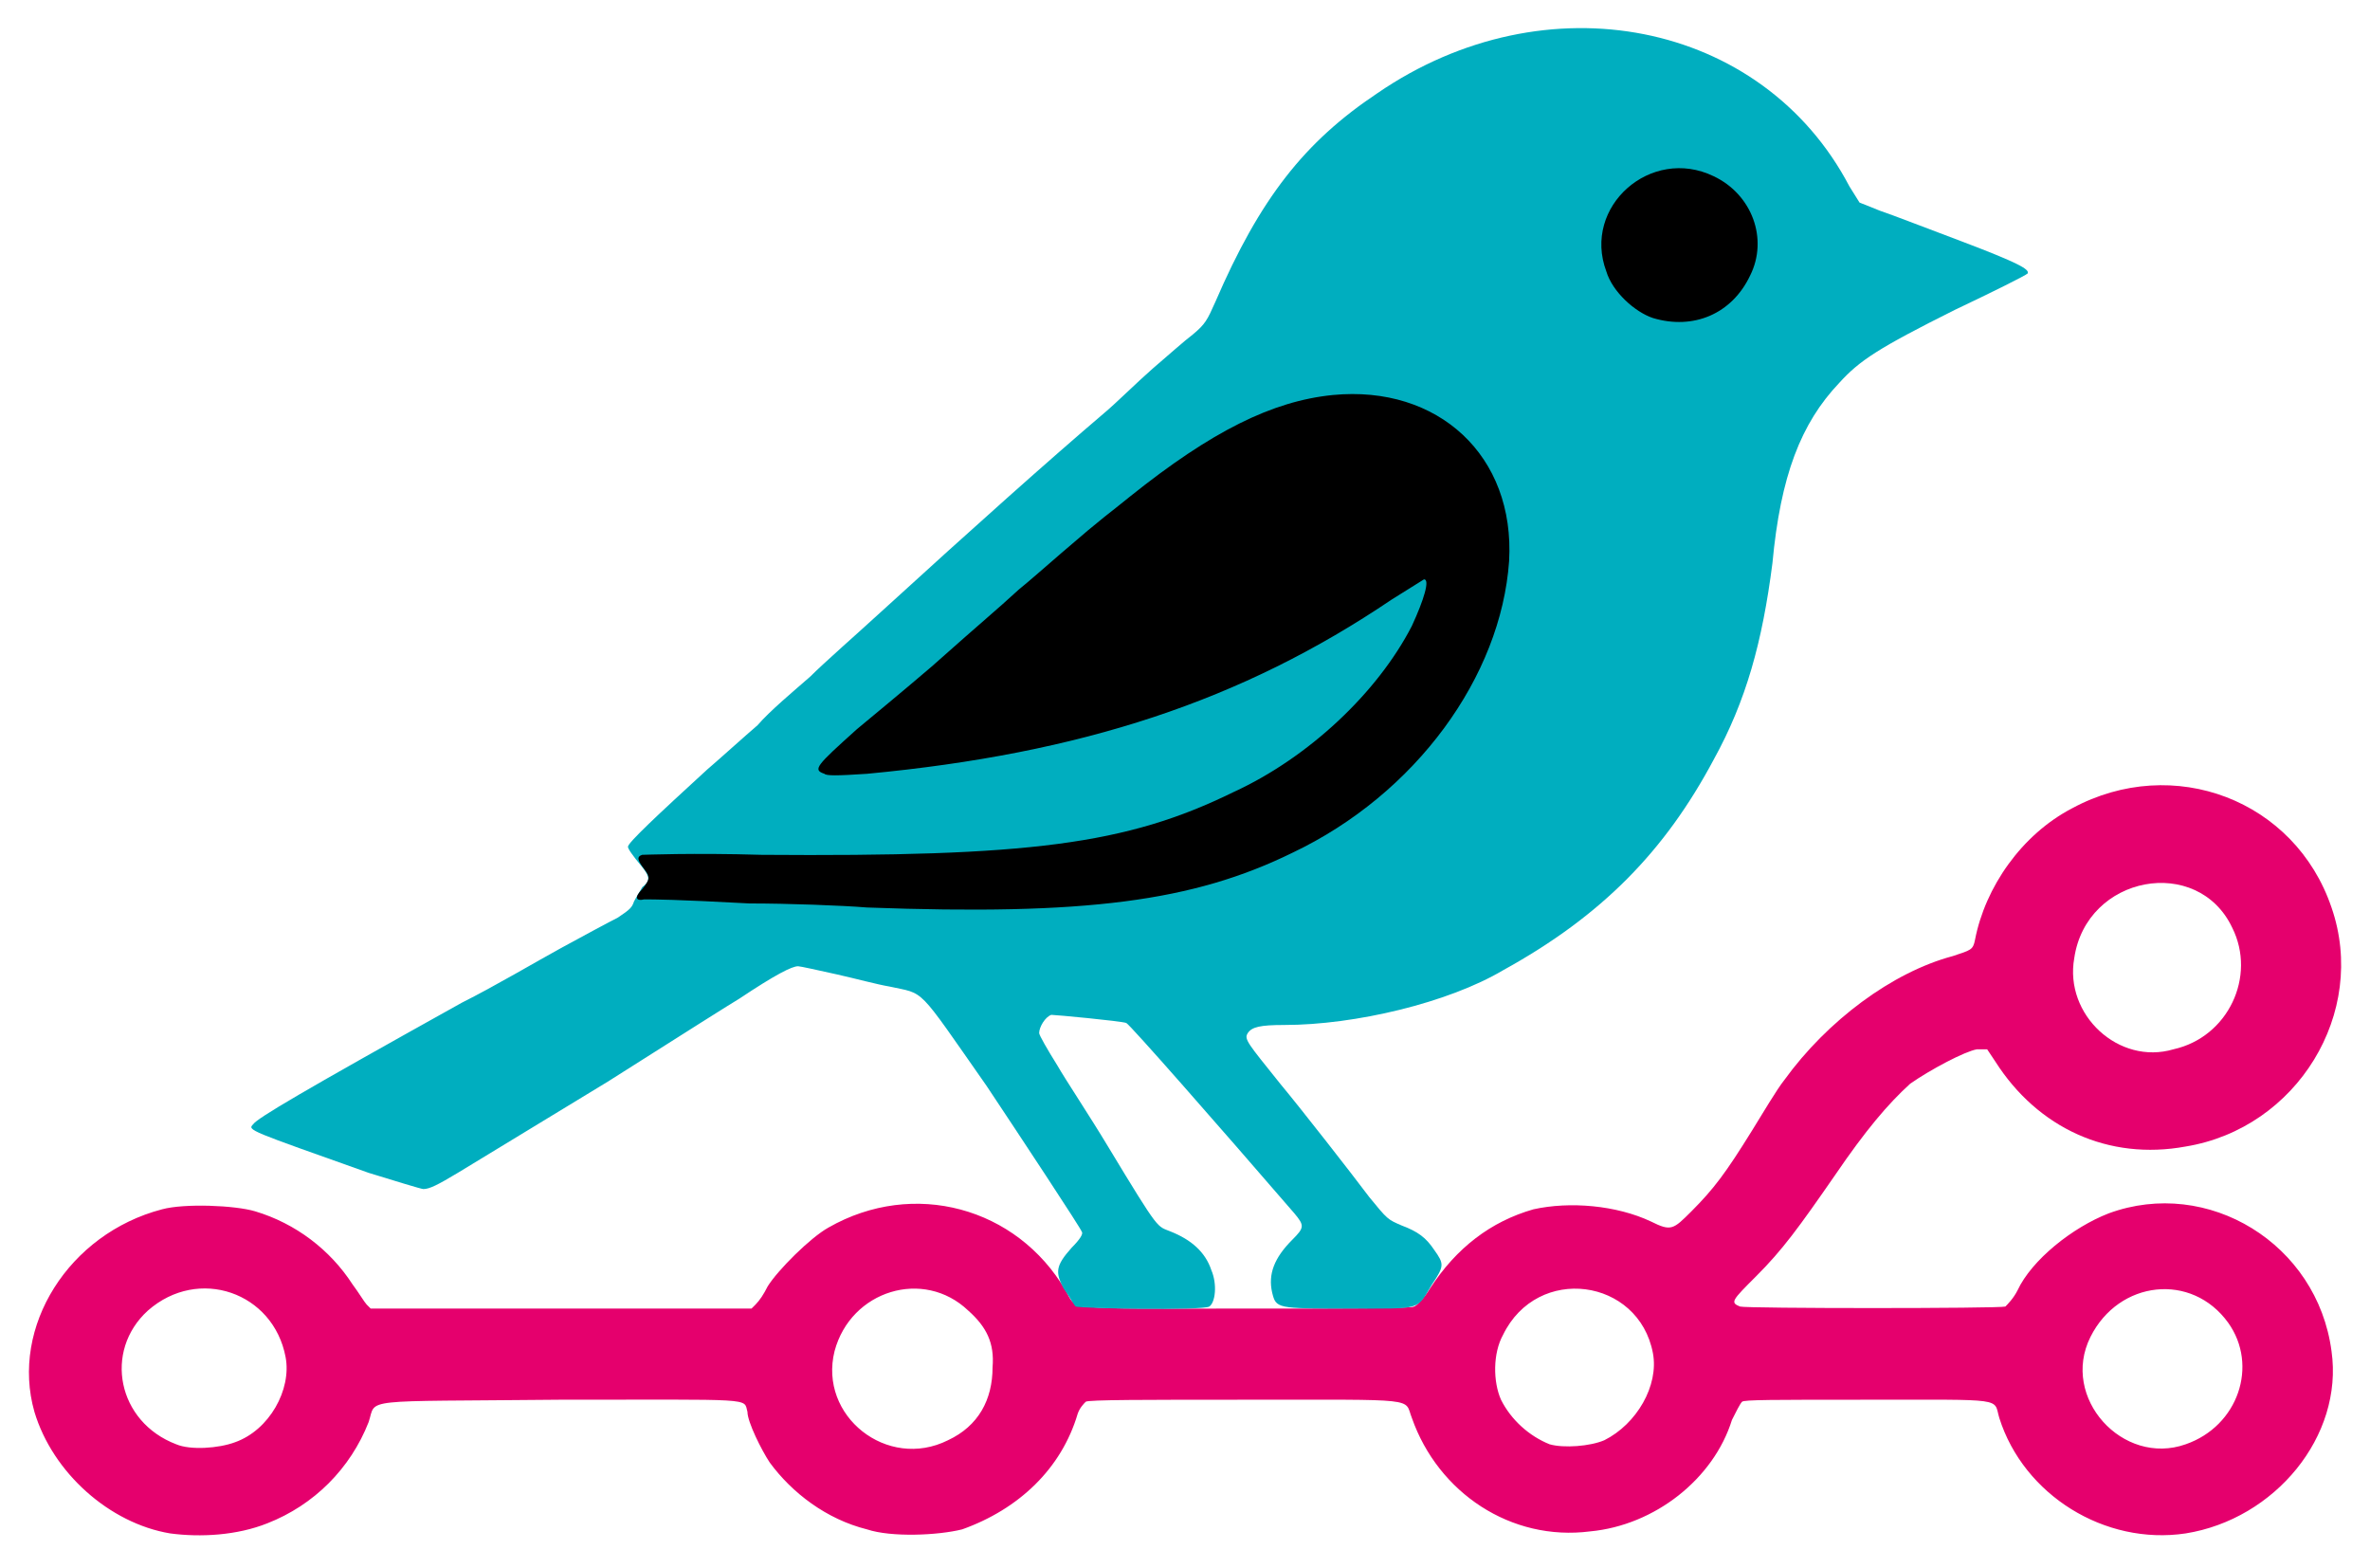
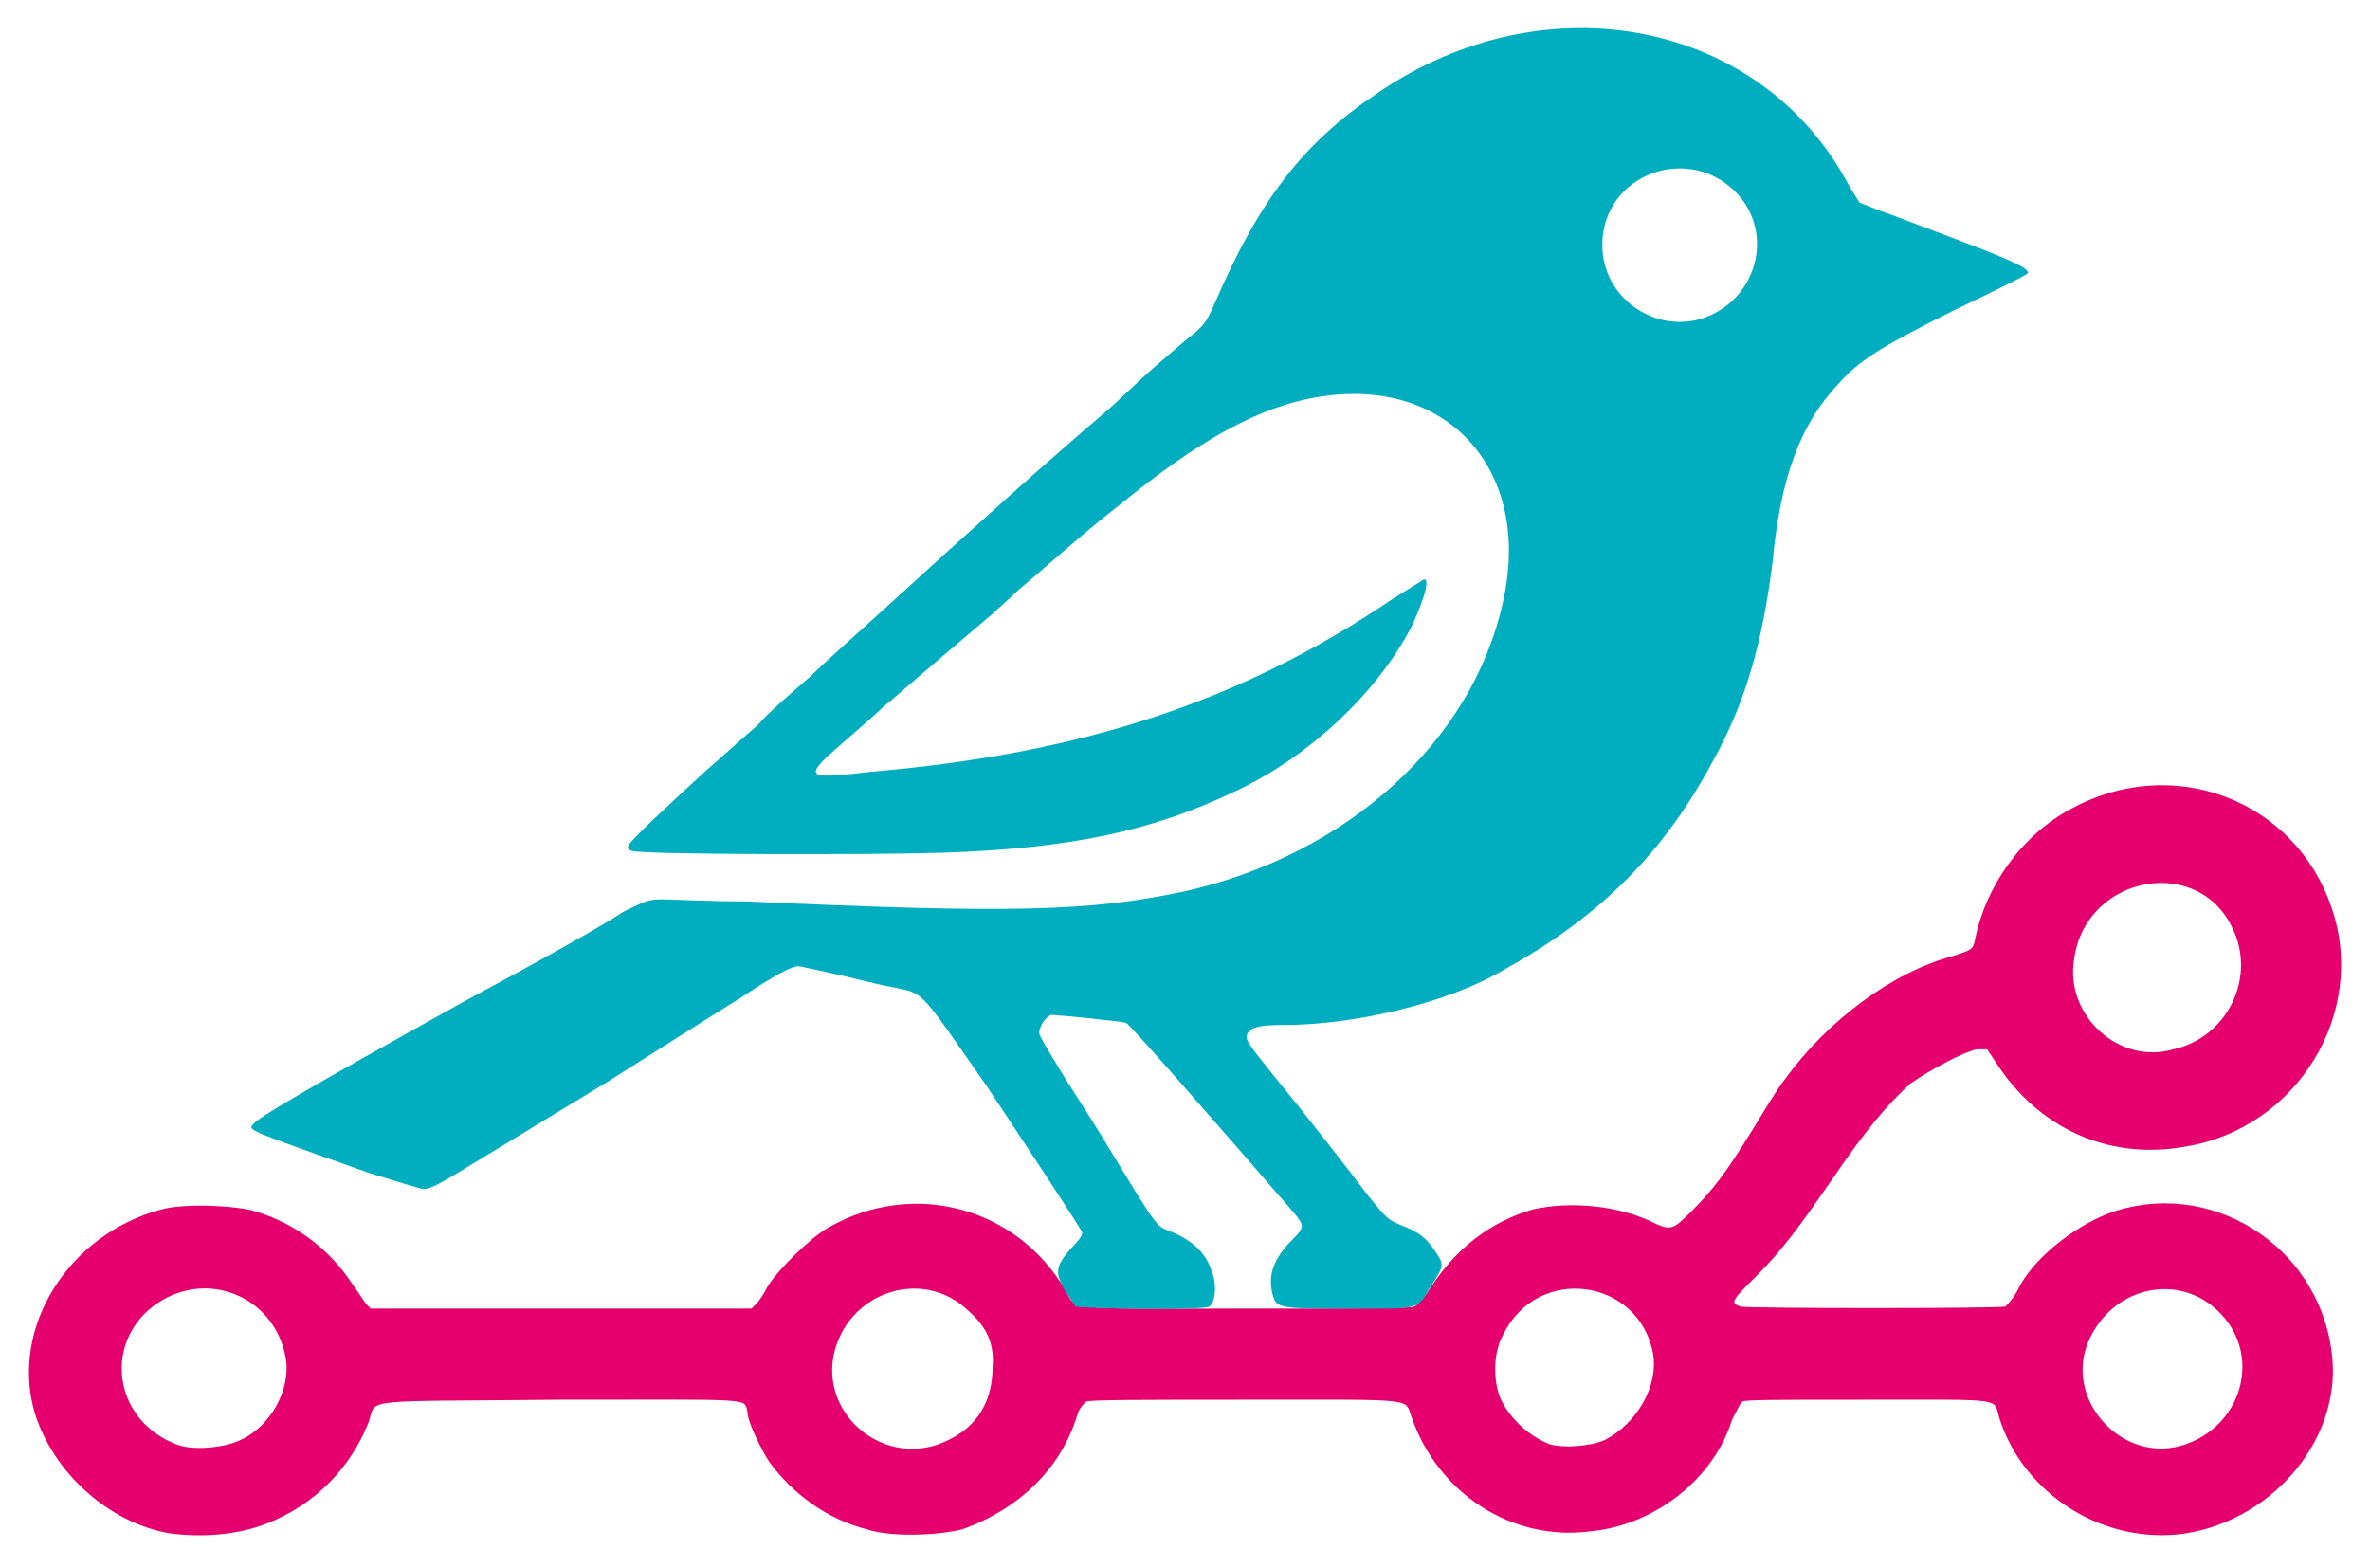
<svg xmlns="http://www.w3.org/2000/svg" viewBox="50 270 1170 774" role="img">
  <path fill="#e5006d" fill-rule="evenodd" d="M134 1027C104 1022 76 997 67 967C55 925 84 879 130 867C141 864 166 865 176 868C196 874 213 887 224 904C227 908 230 913 231 914L233 916L327 916L421 916L423 914C425 912 427 909 429 905C434 897 450 881 459 876C501 852 552 866 576 907C582 917 573 916 665 916C710 916 748 916 748 915C749 915 753 911 756 906C769 886 786 873 807 867C825 863 848 865 865 873C875 878 876 877 885 868C896 857 902 849 915 828C920 820 927 808 931 803C952 774 984 750 1014 742C1023 739 1024 739 1025 734C1030 708 1048 682 1073 669C1123 642 1183 665 1201 718C1219 770 1184 827 1129 836C1091 843 1056 827 1035 794L1031 788L1026 788C1020 789 1003 798 993 805C982 815 971 828 956 850C938 876 930 887 917 900C905 912 904 913 909 915C912 916 1037 916 1040 915C1041 914 1044 911 1046 907C1053 892 1073 876 1091 869C1140 851 1194 884 1201 937C1207 979 1173 1020 1129 1027C1089 1033 1049 1008 1037 970C1034 960 1041 961 972 961C925 961 911 961 910 962C909 963 907 967 905 971C896 1000 867 1023 835 1026C796 1031 760 1007 747 970C743 960 752 961 665 961C616 961 587 961 586 962C585 963 583 965 582 968C574 995 553 1015 525 1025C513 1028 490 1029 478 1025C458 1020 441 1007 430 992C426 986 419 972 419 967C417 960 424 961 326 961C226 962 236 960 232 972C223 995 205 1013 182 1022C167 1028 149 1029 134 1027ZM166 982C183 976 194 956 191 940C185 908 148 895 123 917C101 937 108 972 137 983C144 986 158 985 166 982ZM518 981C533 974 540 961 540 945C541 933 537 925 528 917C506 896 470 907 462 937C454 969 488 996 518 981ZM1129 983C1155 974 1165 944 1150 923C1132 898 1096 902 1082 930C1067 960 1098 994 1129 983ZM842 981C858 973 869 954 866 938C859 901 809 894 792 929C787 938 787 952 791 961C796 971 805 979 815 983C822 985 835 984 842 981ZM1123 788C1150 782 1164 752 1152 728C1135 692 1080 702 1074 743C1069 771 1096 796 1123 788Z" />
-   <path fill="#00aebf" d="M581 915C580 914 578 910 575 906C571 898 571 895 579 886C583 882 585 879 584 878C584 877 553 830 537 806C502 756 507 761 489 757C483 756 472 753 463 751C454 749 445 747 444 747C441 747 433 751 415 763C410 766 391 778 350 804C332 815 294 838 276 849C266 855 262 857 259 857C258 857 245 853 232 849C173 828 172 828 175 825C177 822 199 809 278 765C294 757 316 744 327 738C338 732 351 725 355 723C361 719 362 718 363 715C364 713 366 710 367 708C371 705 371 703 367 698C362 692 360 689 360 688C360 686 375 672 399 650C406 644 417 634 424 628C430 621 442 611 450 604C457 597 473 583 485 572C531 530 568 497 595 474C601 469 611 459 619 452C626 446 635 438 639 435C645 430 646 428 650 419C672 368 694 340 730 316C813 259 920 280 963 362L968 370L978 374C984 376 1002 383 1018 389C1047 400 1052 403 1051 405C1050 406 1034 414 1015 423C977 442 968 448 958 459C939 479 929 505 925 548C920 587 912 616 896 645C872 690 841 722 792 749C765 765 719 776 684 776C672 776 668 777 666 780C664 783 666 785 682 805C692 817 717 849 726 861C735 872 735 872 742 875C750 878 754 881 758 887C763 894 763 895 757 904C749 917 753 916 716 916C680 916 680 916 678 908C676 899 679 891 688 882C694 876 694 875 689 869C651 825 608 776 606 775C603 774 571 771 569 771C566 772 563 777 563 780C563 781 567 788 572 796C576 803 588 821 597 836C623 879 621 875 628 878C638 882 645 888 648 897C651 904 650 913 647 915C644 917 584 916 581 915Z" />
-   <path fill="#000" d="M478 718C466 717 439 716 420 716C383 714 373 714 368 714C364 715 363 713 367 709C371 704 371 703 368 699C365 695 364 693 367 692C368 692 392 691 426 692C558 693 606 687 659 661C696 644 730 612 747 579C753 566 756 556 753 556C753 556 745 561 737 566C663 616 584 642 478 652C463 653 458 653 457 652C451 650 453 648 473 630C479 625 496 611 510 599C537 575 541 572 553 561C558 557 567 549 574 543C596 524 597 524 608 515C648 483 678 468 708 465C760 460 798 495 795 547C791 604 749 662 688 691C639 715 586 722 478 718ZM866 427C857 424 846 414 843 404C831 372 865 342 896 357C915 366 923 388 914 406C905 425 886 433 866 427Z" />
+   <path fill="#00aebf" fill-rule="evenodd" d="M581 915C580 914 578 910 575 906C571 898 571 895 579 886C583 882 585 879 584 878C584 877 553 830 537 806C502 756 507 761 489 757C483 756 472 753 463 751C454 749 445 747 444 747C441 747 433 751 415 763C410 766 391 778 350 804C332 815 294 838 276 849C266 855 262 857 259 857C258 857 245 853 232 849C173 828 172 828 175 825C177 822 199 809 278 765C317 744 344 729 358 720C370 714 371 714 378 714C381 714 400 715 419 715C549 721 588 720 635 710C715 692 777 636 792 567C806 505 768 459 708 465C678 468 648 483 608 515C597 524 596 524 574 543C567 549 558 557 553 561C549 565 542 571 540 573C501 606 491 615 486 619C484 621 475 629 468 635C446 654 446 655 480 651C585 642 663 616 737 566C745 561 753 556 753 556C756 556 753 566 747 579C730 612 696 644 659 661C619 680 579 689 514 691C484 692 365 692 362 690C361 690 360 689 360 688C360 686 374 673 399 650C406 644 417 634 424 628C430 621 442 611 450 604C457 597 473 583 485 572C531 530 568 497 595 474C601 469 611 459 619 452C626 446 635 438 639 435C645 430 646 428 650 419C672 368 694 340 730 316C813 259 920 280 963 362L968 370L978 374C984 376 1002 383 1018 389C1047 400 1052 403 1051 405C1050 406 1034 414 1015 423C977 442 968 448 958 459C939 479 929 505 925 548C920 587 912 616 896 645C872 690 841 722 792 749C765 765 719 776 684 776C672 776 668 777 666 780C664 783 666 785 682 805C692 817 717 849 726 861C735 872 735 872 742 875C750 878 754 881 758 887C763 894 763 895 757 904C749 917 753 916 716 916C680 916 680 916 678 908C676 899 679 891 688 882C694 876 694 875 689 869C651 825 608 776 606 775C603 774 571 771 569 771C566 772 563 777 563 780C563 781 567 788 572 796C576 803 588 821 597 836C623 879 621 875 628 878C638 882 645 888 648 897C651 904 650 913 647 915C644 917 584 916 581 915ZM891 427C917 418 926 386 908 366C884 340 841 356 841 391C841 417 867 435 891 427Z" />
</svg>
